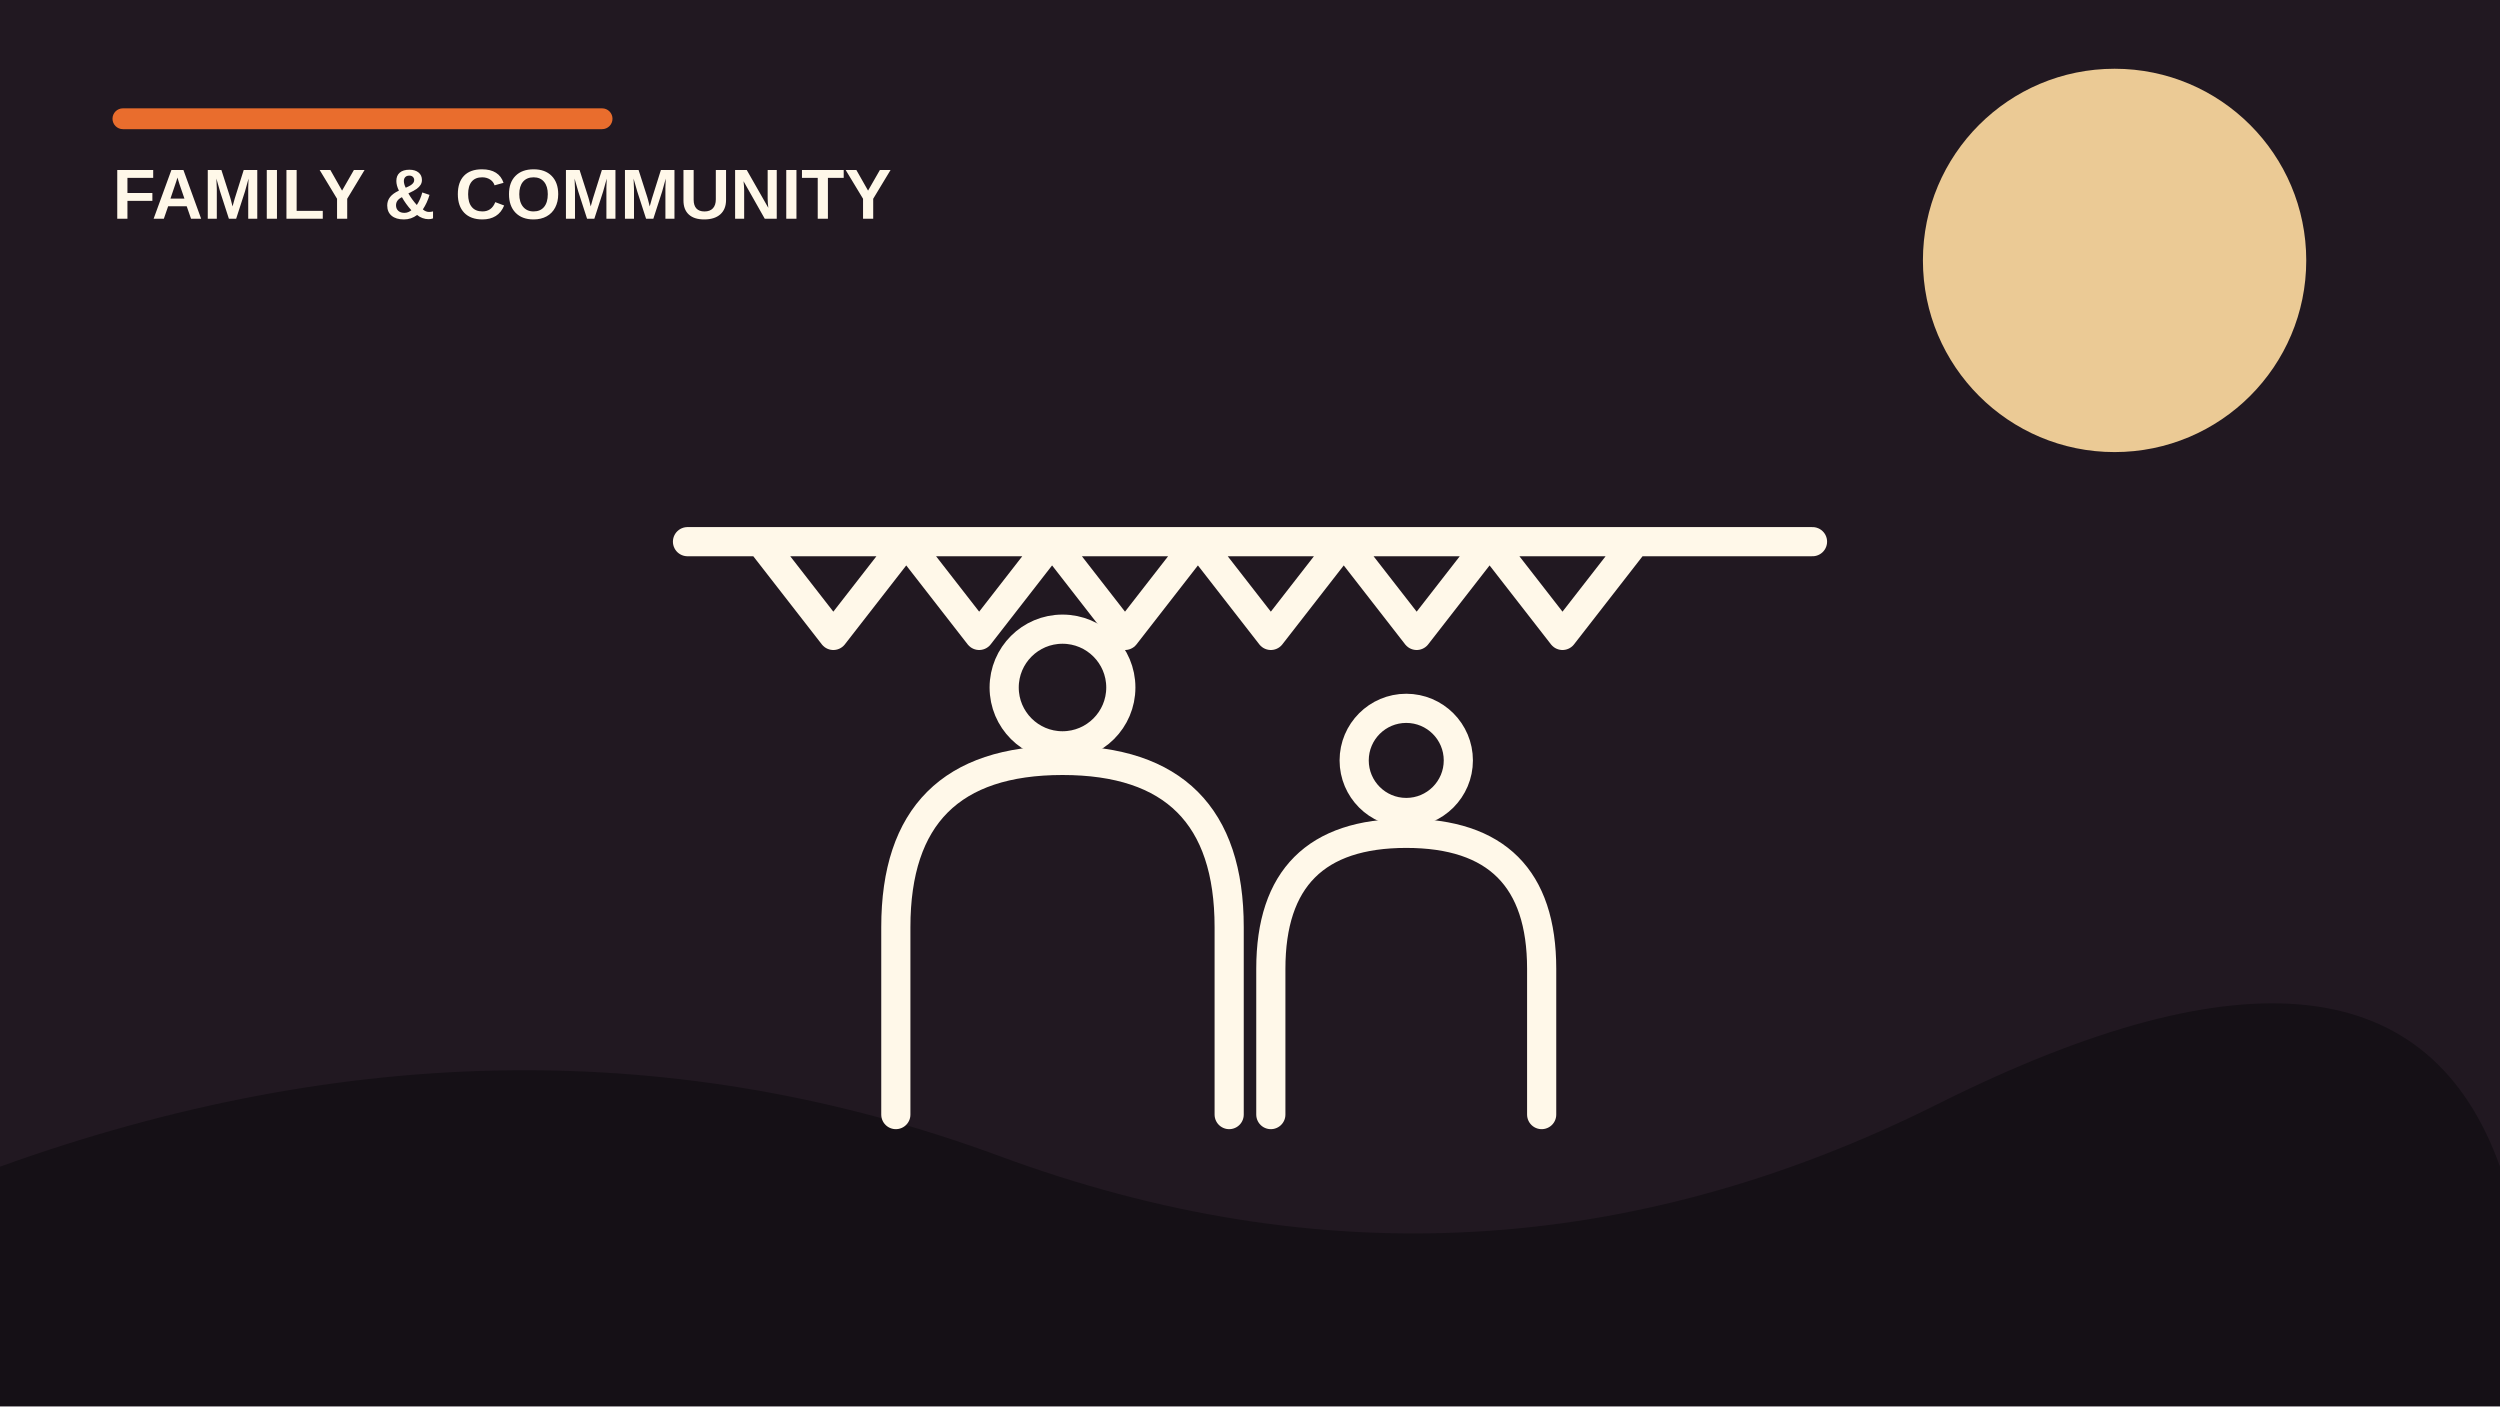
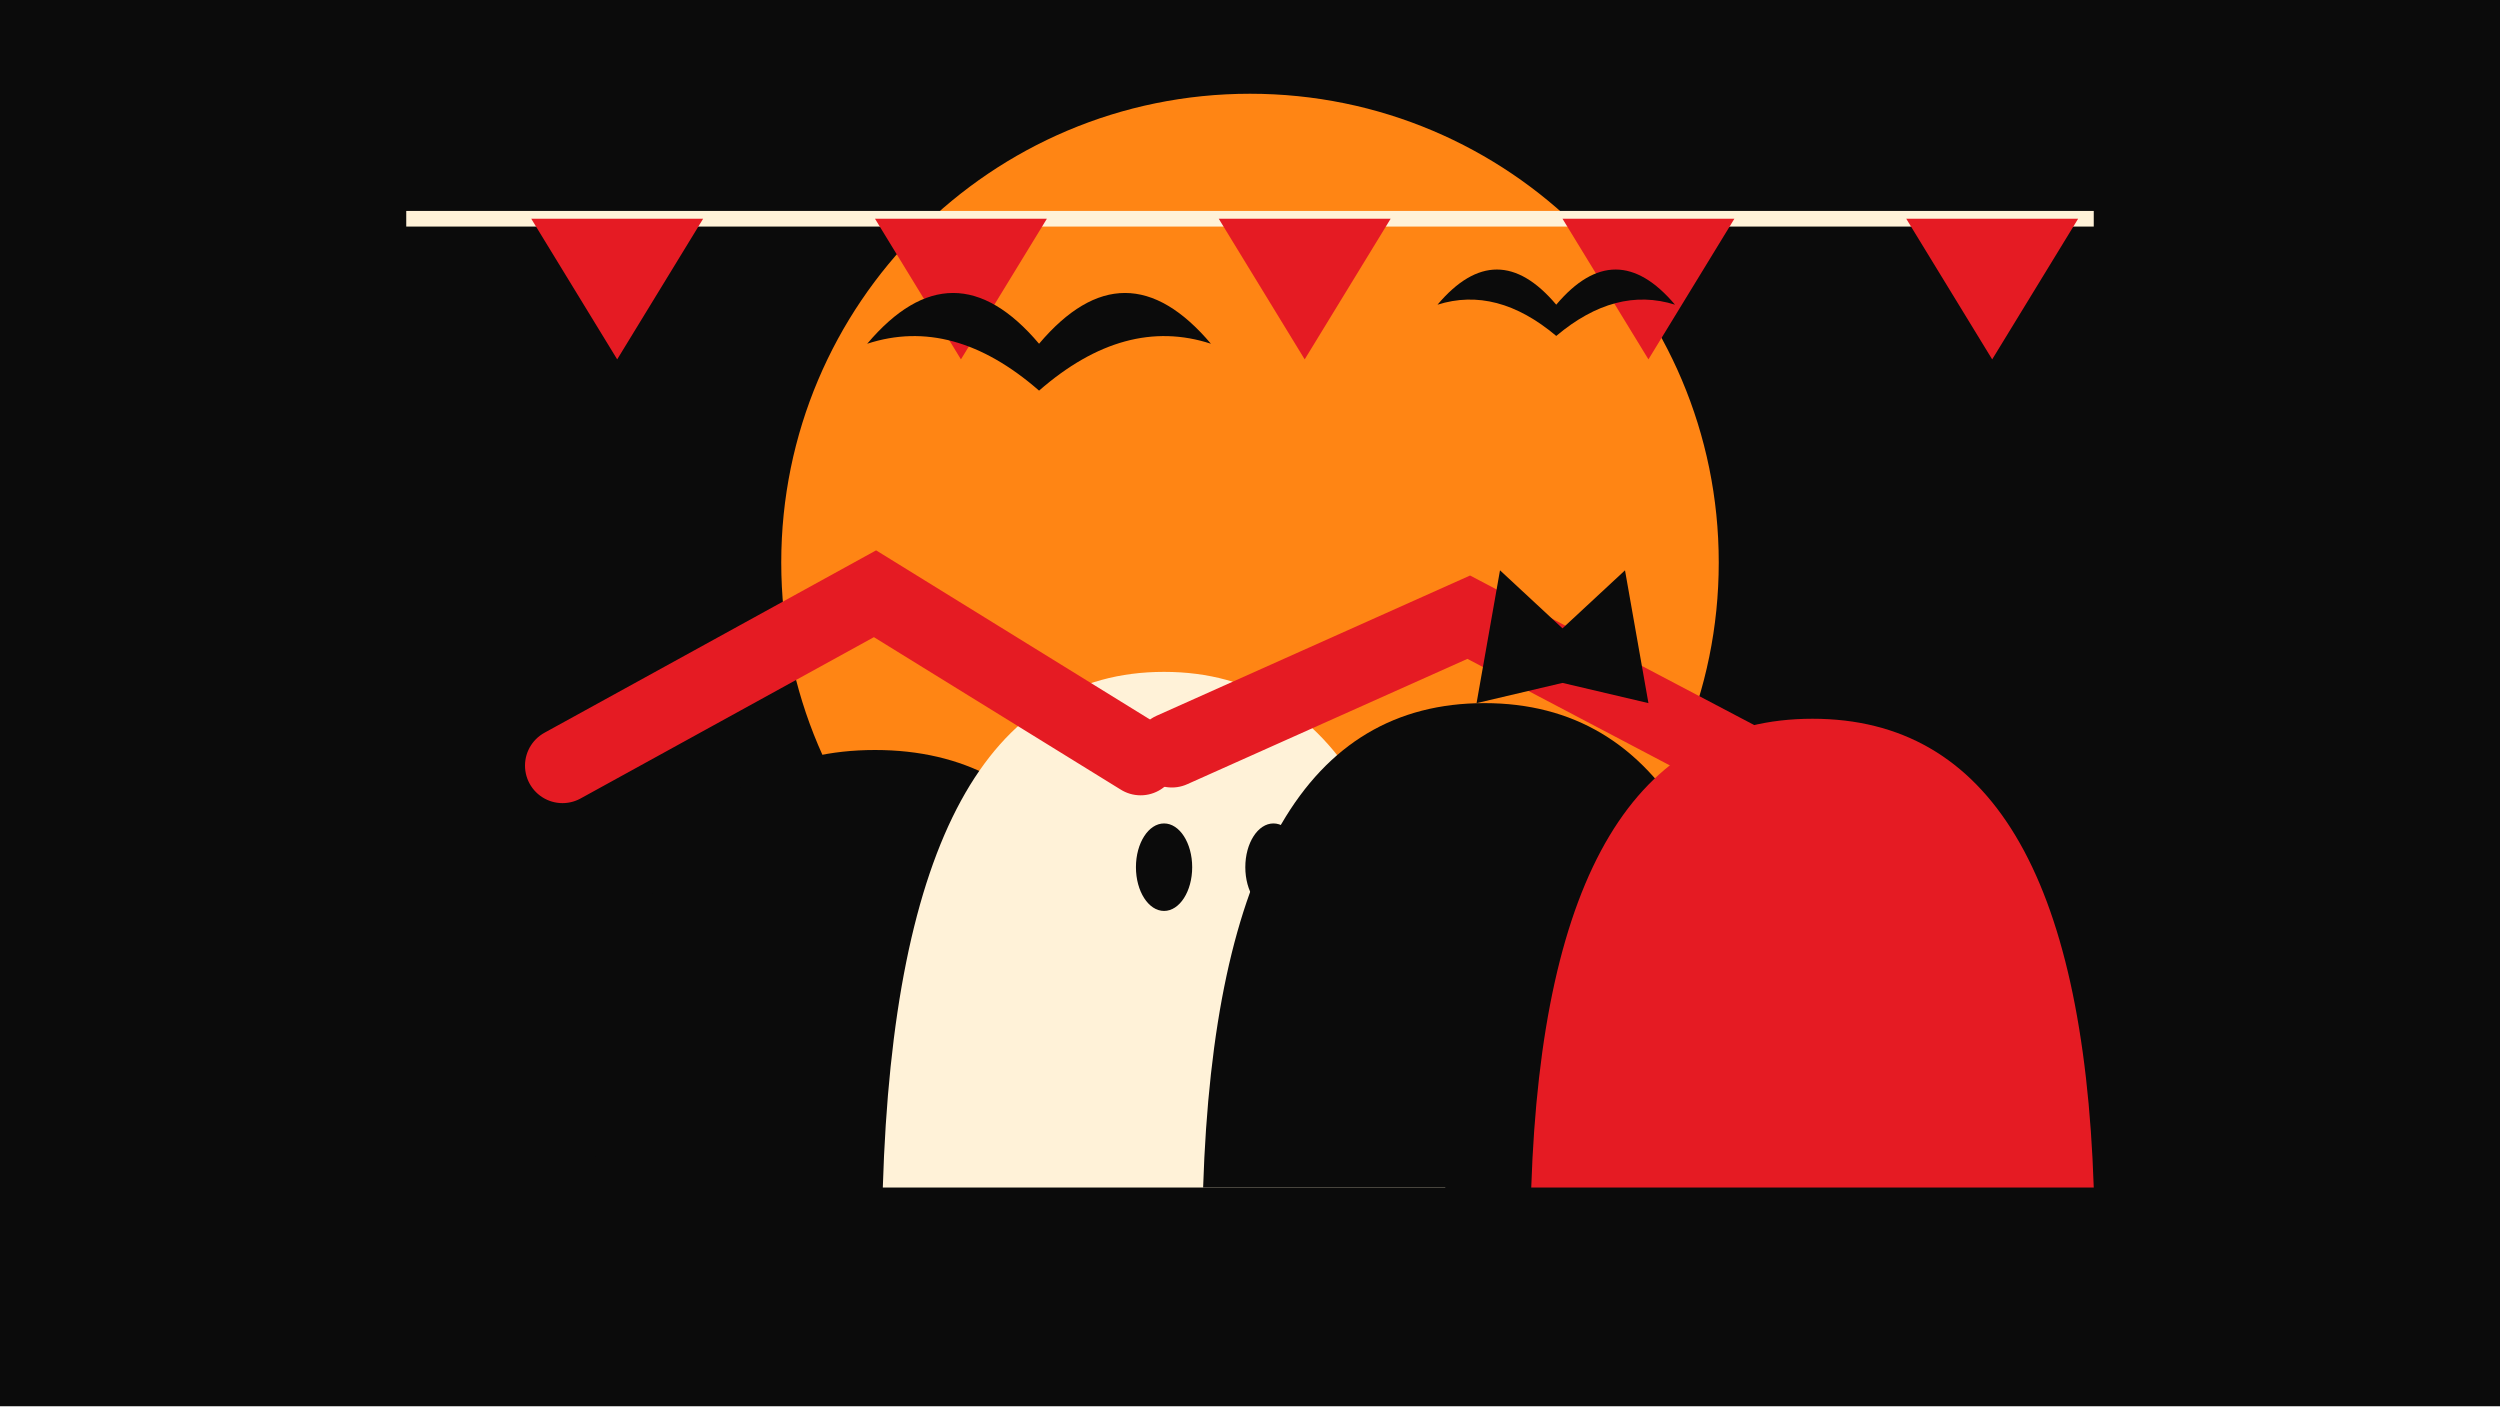
- <svg xmlns="http://www.w3.org/2000/svg" viewBox="0 0 1200 675" role="img" aria-label="Family &amp; community">
-   <rect width="1200" height="675" fill="#211821" />
-   <circle cx="1015" cy="125" r="92" fill="#f5d39a" opacity=".95" />
-   <path d="M0 560 Q250 470 480 555 T930 530 T1200 560 V675 H0Z" fill="#151016" />
-   <g stroke="#fff8e9" stroke-width="14" stroke-linecap="round" stroke-linejoin="round" fill="none">
-     <path d="M330 260h540M365 260l35 45 35-45 35 45 35-45 35 45 35-45 35 45 35-45 35 45 35-45 35 45 35-45" />
-     <path d="M430 535v-90q0-80 80-80t80 80v90M610 535v-70q0-65 65-65t65 65v70" />
-     <circle cx="510" cy="330" r="28" />
-     <circle cx="675" cy="365" r="25" />
+ <svg xmlns="http://www.w3.org/2000/svg" viewBox="0 0 1600 900" role="img" aria-label="Community and family events">
+   <rect width="1600" height="900" fill="#0b0b0b" />
+   <circle cx="800" cy="360" r="300" fill="#ff8514" />
+   <path d="M260 140h1080" stroke="#fff2d8" stroke-width="10" />
+   <path d="M340 140h110l-55 90Zm220 0h110l-55 90Zm220 0h110l-55 90Zm220 0h110l-55 90Zm220 0h110l-55 90Z" fill="#e51b23" />
+   <g transform="translate(800 600)">
+     <path d="M-420 160q10-280 180-280t180 280Z" fill="#0b0b0b" />
+     <path d="M-235 160q10-330 180-330t180 330Z" fill="#fff2d8" />
+     <path d="M-30 160q10-310 180-310t180 310Z" fill="#0b0b0b" />
+     <path d="M180 160q10-300 180-300t180 300Z" fill="#e51b23" />
+     <path d="M-440-110 -240-220 -70-115" fill="none" stroke="#e51b23" stroke-width="48" stroke-linecap="round" />
+     <path d="M-50-120 140-205 330-105" fill="none" stroke="#e51b23" stroke-width="48" stroke-linecap="round" />
+     <ellipse cx="-55" cy="-45" rx="18" ry="28" fill="#0b0b0b" />
+     <ellipse cx="15" cy="-45" rx="18" ry="28" fill="#0b0b0b" />
+     <path d="M145-150 160-235l70 65Z" fill="#0b0b0b" />
+     <path d="M255-150 240-235l-70 65Z" fill="#0b0b0b" />
  </g>
-   <rect x="54" y="52" width="240" height="10" rx="5" fill="#e96d2d" />
-   <text x="54" y="105" fill="#fff8e9" font-family="Arial, sans-serif" font-size="34" font-weight="700">FAMILY &amp; COMMUNITY</text>
+   <path d="M555 220q55-65 110 0 55-65 110 0-55-18-110 30-55-48-110-30Z" fill="#0b0b0b" />
+   <path d="M920 195q38-45 76 0 38-45 76 0-38-12-76 20-38-32-76-20Z" fill="#0b0b0b" />
</svg>
